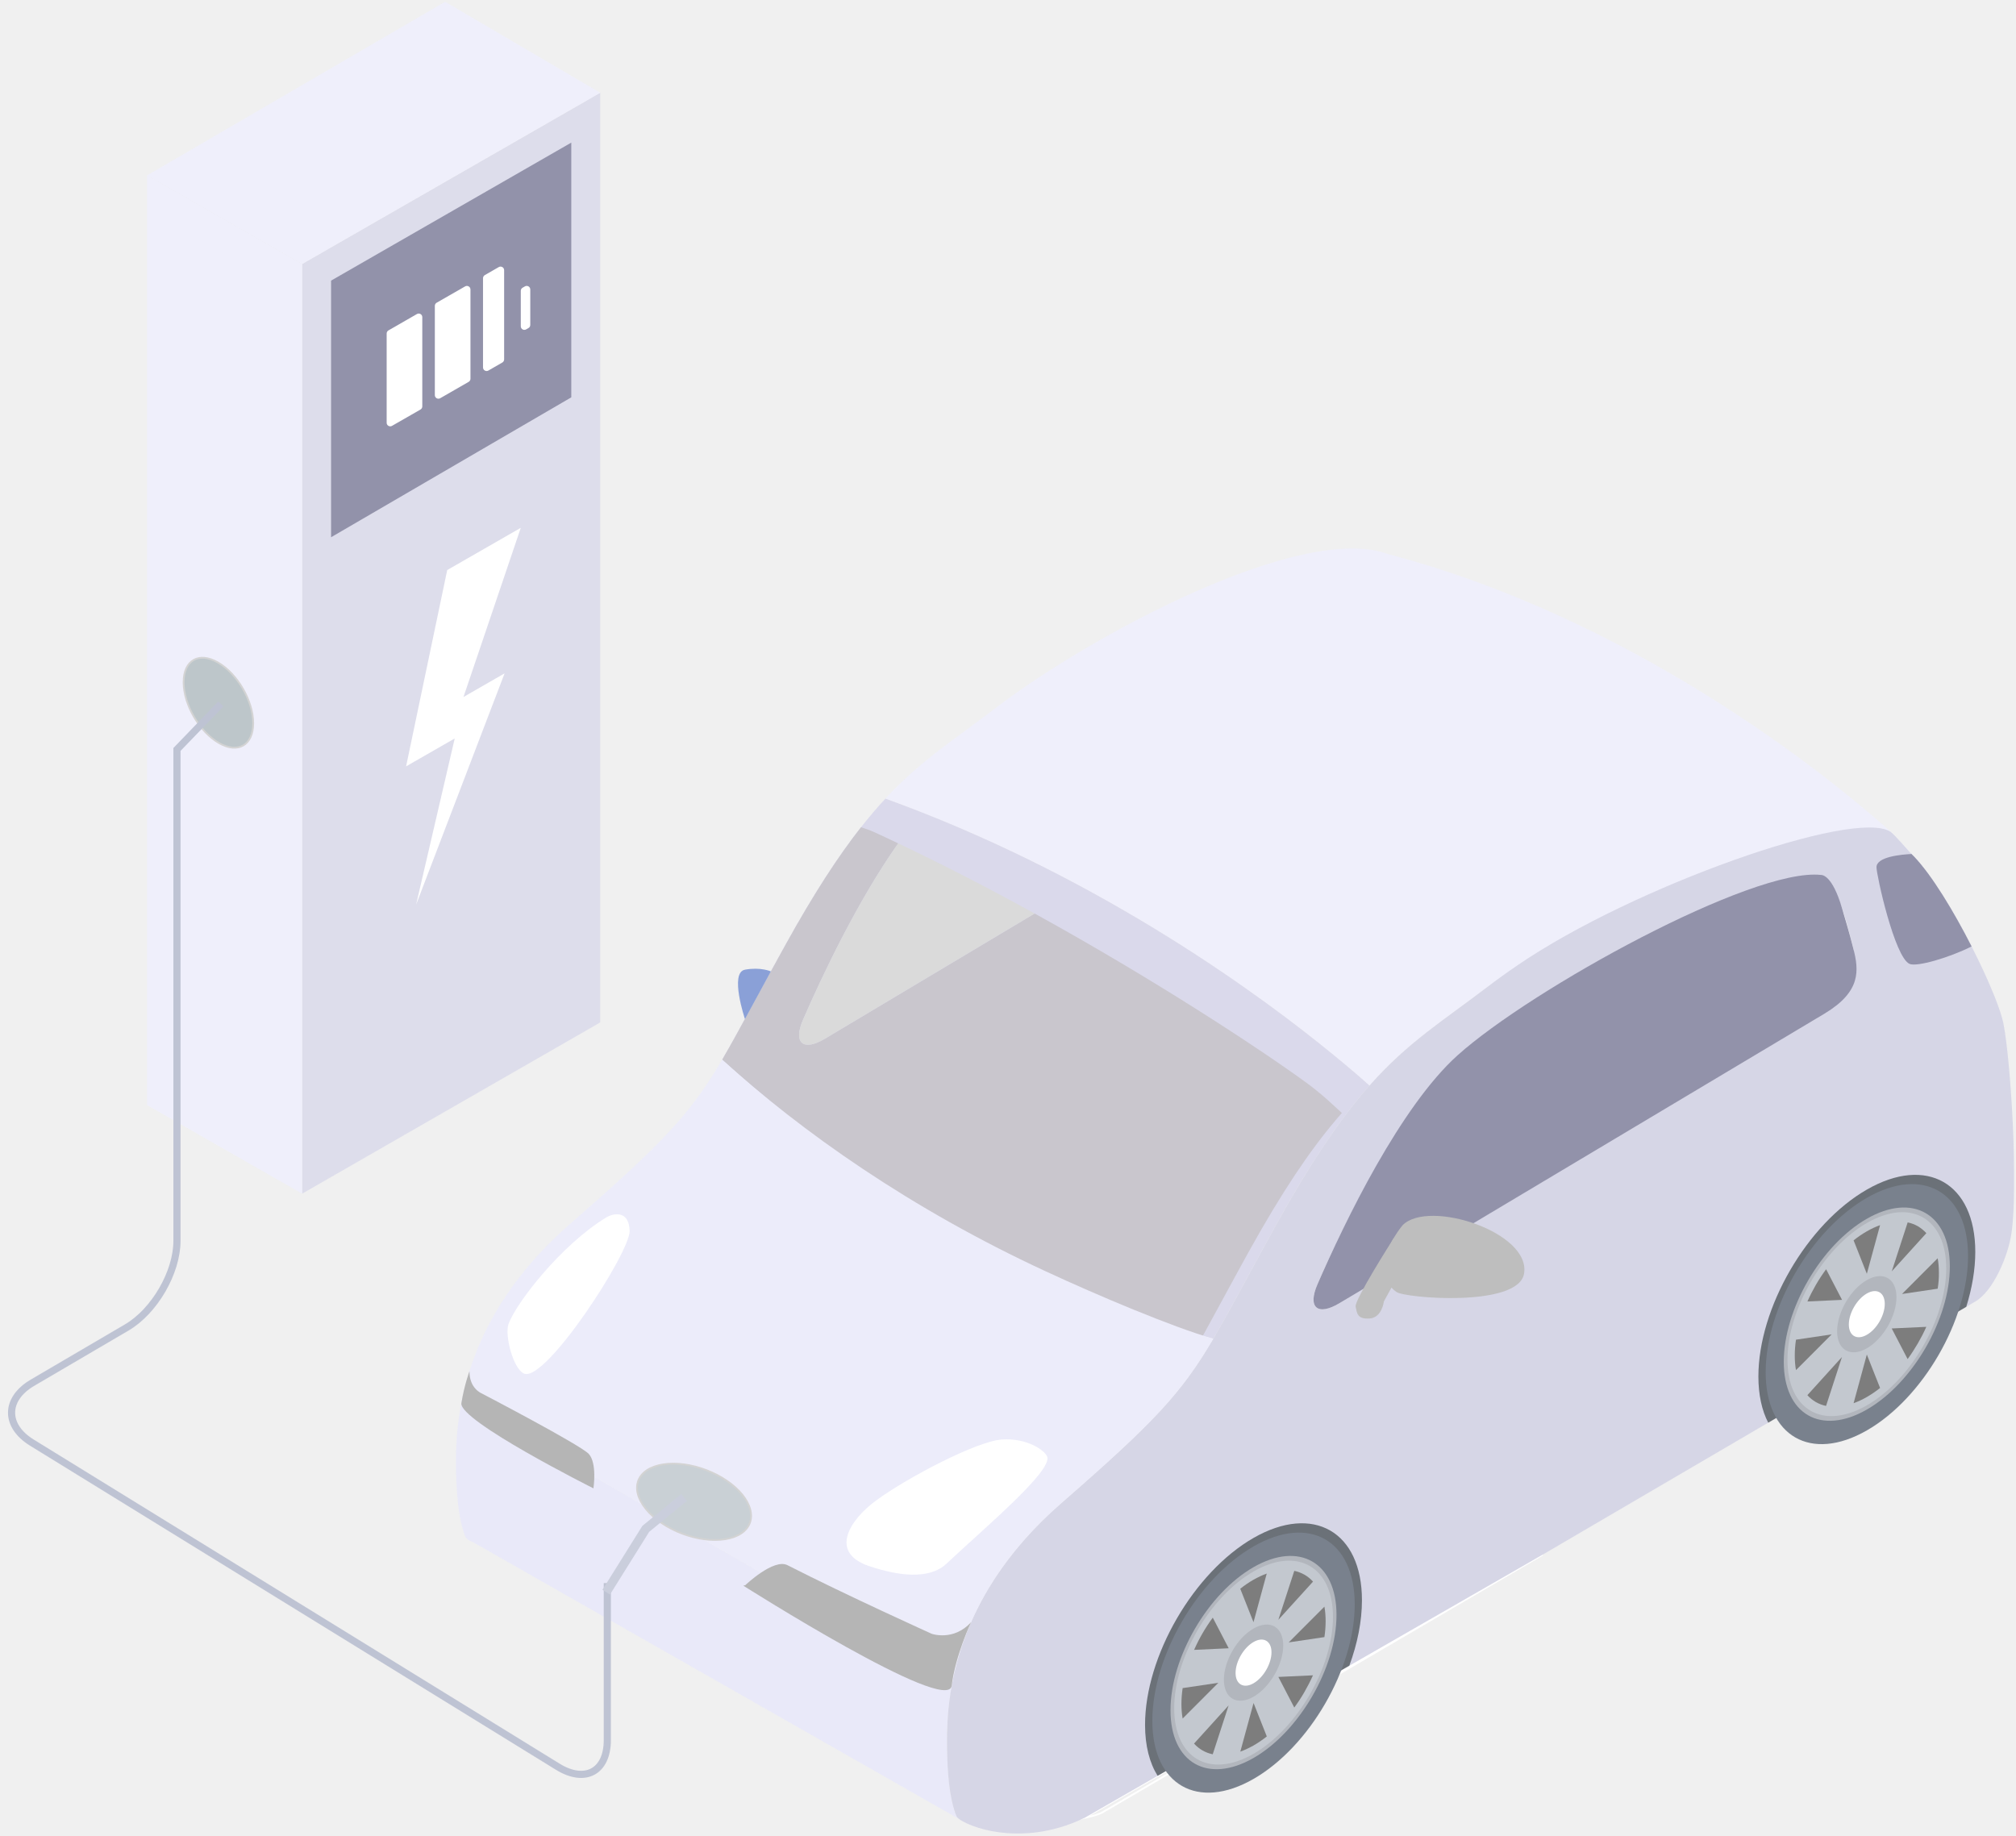
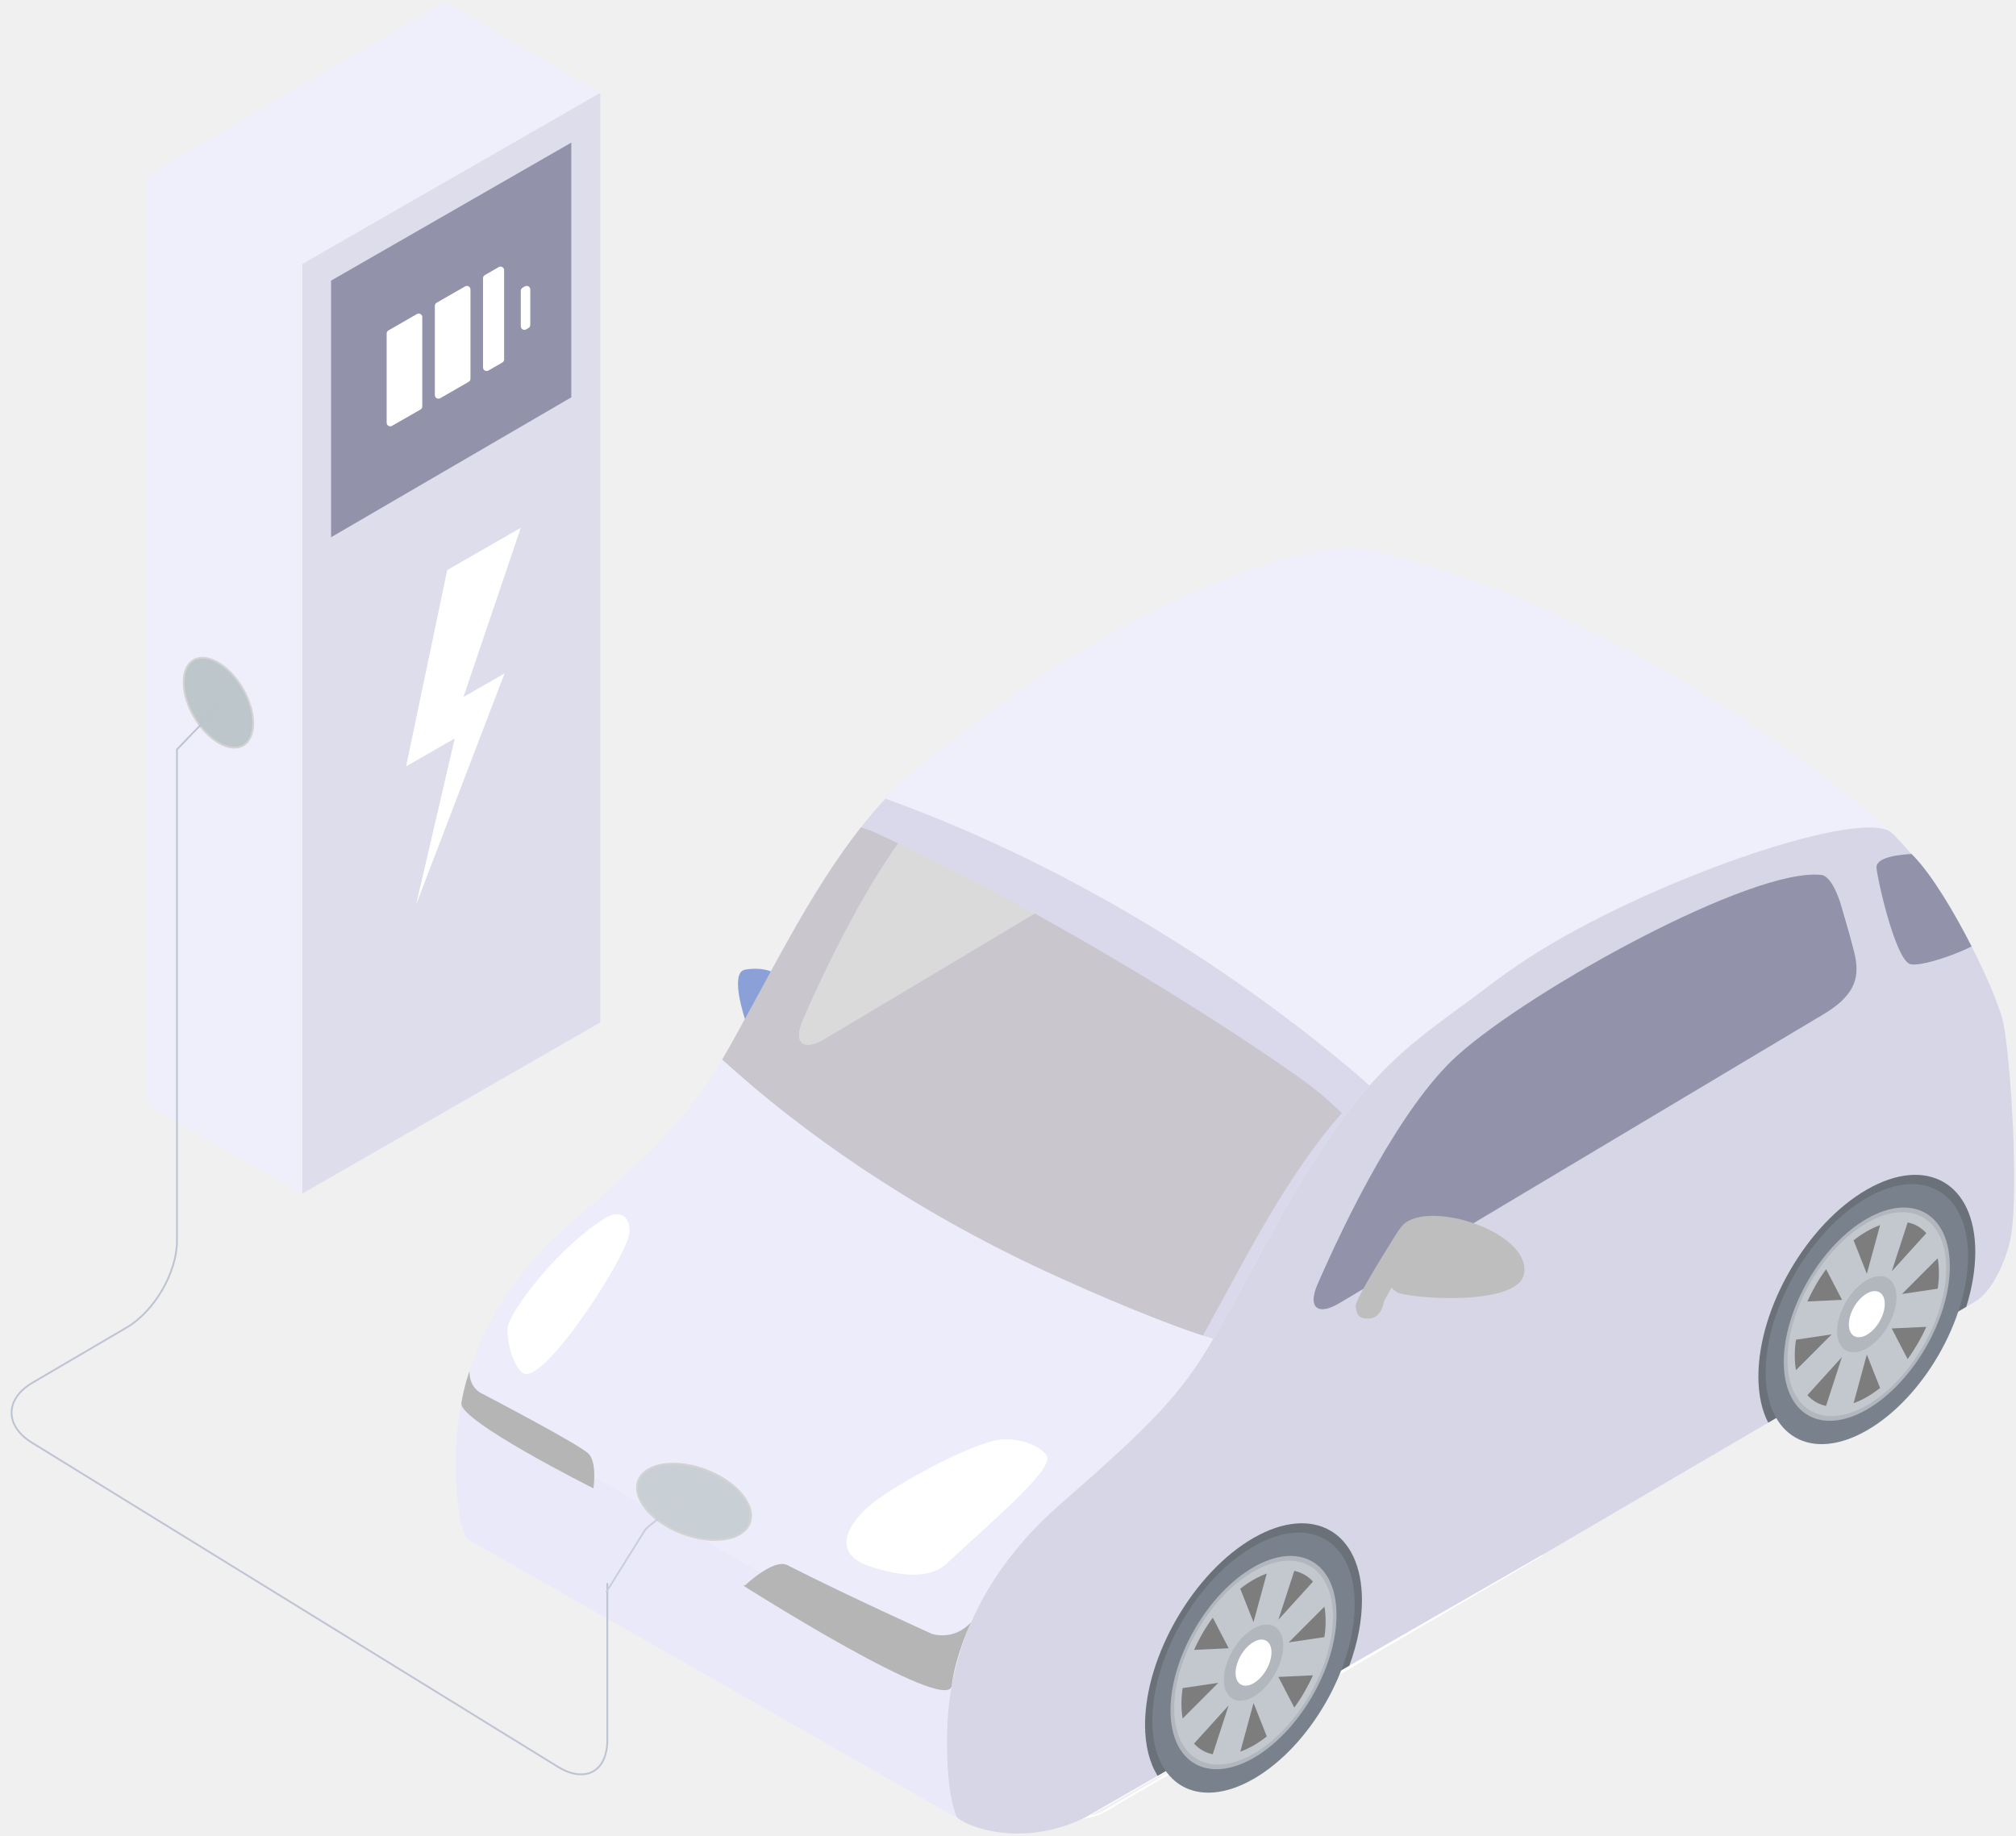
<svg xmlns="http://www.w3.org/2000/svg" width="1128" height="1027" viewBox="0 0 1128 1027" fill="none">
-   <g clip-path="url(#clip0_10784_63308)" filter="url(#filter0_f_10784_63308)">
+   <g clipPath="url(#clip0_10784_63308)" filter="url(#filter0_f_10784_63308)">
    <path d="M536.736 1017.95L477.609 984.262L299.42 882.754L264.76 863.013C263.238 862.498 262.041 861.821 261.264 861.048C260.779 860.597 260.488 860.179 260.261 859.664C257.575 852.707 256.345 843.755 255.73 835.607C255.407 831.324 255.277 827.266 255.18 823.852C254.986 814.674 254.986 800.697 258.352 783.887L532.82 941.559C529.746 957.758 529.746 971.219 529.94 980.172C530.005 984.004 530.199 988.674 530.587 993.505C531.202 1001.17 532.464 1009.41 535.021 1015.92C535.312 1016.69 535.895 1017.34 536.736 1017.95Z" fill="#E9E9F9" />
    <path d="M606.704 1017.27L863.082 869.969L616.898 1014.12C615.054 1015.21 611.462 1016.27 606.704 1017.27Z" stroke="white" stroke-miterlimit="10" />
    <path d="M1069.78 478.074C1067.19 475.53 1063.15 473.759 1061.14 472.052C1025.74 441.715 892.888 523.386 851.561 543.578C844.603 546.991 837.159 548.505 831.819 552.531C807.062 571.435 787.903 583.028 766.253 607.439C743.696 587.215 640.782 499.393 495.376 446.868C515.474 425.291 533.823 414.02 557.06 396.211C611.17 354.86 728.356 292.416 776.317 309.967C911.464 345.457 1019.3 430.766 1058.39 465.869C1058.42 465.901 1069.26 477.301 1069.78 478.074Z" fill="#EFEFFB" />
    <path d="M533.597 869.678C523.823 878.856 506.509 876.441 490.263 870.966C467.609 863.302 461.298 849.293 473.208 844.333C479.972 841.531 487.415 838.118 494.244 834.286C513.37 823.529 550.264 801.244 564.439 800.181C578.646 799.118 596.898 810.164 598.84 813.321C602.109 818.505 555.571 849.035 533.597 869.678Z" stroke="white" stroke-miterlimit="10" />
    <path d="M766.253 607.469C765.055 608.854 763.793 610.239 762.596 611.688L762.563 611.752C748.324 628.595 732.854 651.332 713.89 685.565C697.967 714.388 687.999 733.646 678.873 749.136C676.931 748.621 674.957 748.106 673.016 747.526C670.103 746.753 667.19 745.916 664.31 745.079L664.278 745.046C636.672 736.931 610.394 726.786 585.668 715.289C513.144 681.765 453.337 636.936 409.615 597.937L409.55 597.905C407.706 596.262 405.861 594.62 404.081 592.977C413.207 577.423 423.175 558.132 439.195 529.277C455.441 499.875 469.163 478.942 481.752 462.936C486.444 456.946 490.975 451.665 495.409 446.898C498.386 447.961 501.364 449.056 504.309 450.183C619.132 493.305 706.317 557.617 746.479 590.594C755.541 598.001 762.207 603.798 766.253 607.469Z" fill="#DAD9EB" />
    <path d="M750.816 622.801C749.618 624.186 748.356 625.57 747.159 627.02L747.126 627.084C732.887 643.927 717.417 666.663 698.453 700.896C687.838 720.122 679.876 735.065 673.016 747.496C670.103 746.723 667.19 745.886 664.31 745.049L664.278 745.016C636.672 736.901 610.394 726.756 585.668 715.26C513.144 681.735 453.337 636.906 409.615 597.907L409.55 597.875C407.706 596.232 405.861 594.59 404.081 592.947C413.207 577.393 423.175 558.102 439.195 529.247C455.441 499.845 469.163 478.912 481.752 462.906C484.147 463.744 486.574 464.452 488.872 465.515C493.435 467.608 497.998 469.734 502.561 471.923C480.295 503.419 460.554 544.738 449.292 570.63C443.628 583.737 449.421 588.568 461.654 581.193L578.905 511.181C646.834 548.634 705.087 587.022 731.042 605.926C740.492 612.85 746.77 619.194 750.816 622.801Z" fill="#C9C6CD" />
    <path d="M1005.48 575.461L749.553 729.172C737.288 736.547 731.495 731.716 737.191 718.609C752.595 683.217 784.181 618.26 818.551 592.722C866.868 556.847 979.394 490.087 1017.65 494.403C1018.13 494.403 1025.74 494.628 1030.69 508.057C1032.31 512.501 1034.77 521.615 1037 530.536C1040.17 543.031 1025.9 563.159 1005.48 575.461Z" stroke="white" stroke-miterlimit="10" />
    <path d="M1120.98 572.786C1119.65 565.895 1114.12 551.982 1106.64 536.621C1105.51 534.302 1104.35 531.951 1103.15 529.6C1093.28 510.181 1081.05 489.86 1070.92 479.265C1070.53 478.878 1070.17 478.524 1069.82 478.17C1069.82 478.17 1069.82 478.138 1069.78 478.106C1069.72 478.041 1069.62 477.945 1069.56 477.88C1066.81 475.078 1059.88 466.802 1057.74 465.417C1037.42 452.278 913.535 496.172 849.49 539.874C843.082 544.221 837.159 548.504 831.852 552.562C807.094 571.466 787.903 583.06 766.253 607.47C765.055 608.855 763.793 610.24 762.596 611.689L762.563 611.754C748.324 628.596 732.854 651.333 713.89 685.566C697.967 714.389 687.999 733.647 678.873 749.137C660.782 779.893 645.798 795.801 593.792 841.145C530.199 896.601 529.422 955.503 529.94 980.171C530.166 990.122 530.846 1005.29 535.021 1015.92C535.312 1016.69 535.895 1017.37 536.736 1017.95L536.865 1018.08C546.477 1024.48 575.28 1032.5 606.64 1017.3H606.704L647.708 993.729L754.99 932.09L863.049 870L867.58 867.359L989.361 796.091L1100.17 731.264L1105.22 728.301C1115.58 722.311 1123.7 702.151 1125.41 690.397C1129.36 664.343 1125.19 594.492 1120.98 572.786ZM1005.45 575.492L749.521 729.203C737.256 736.578 731.463 731.747 737.158 718.64C752.563 683.247 784.149 618.291 818.518 592.753C866.804 556.877 979.361 490.118 1017.61 494.433C1018.1 494.433 1025.7 494.626 1030.62 508.088C1032.24 512.5 1034.7 521.646 1036.97 530.566C1040.17 543.062 1025.87 563.157 1005.45 575.492Z" fill="#D6D6E6" />
    <path d="M762.045 895.474C762.045 907.228 759.521 919.756 754.99 932.058L647.708 993.697C643.242 986.547 640.685 976.951 640.685 965.196C640.685 926.744 667.902 879.822 701.365 860.596C734.828 841.402 762.045 857.054 762.045 895.474Z" fill="#6B7178" />
    <path d="M758 897.824C758 933.764 732.66 977.465 701.398 995.435C670.135 1013.4 644.763 998.849 644.763 962.909C644.763 926.968 670.103 883.267 701.398 865.329C732.66 847.327 758 861.884 758 897.824Z" fill="#79818D" />
    <path d="M701.398 983.715C675.766 998.433 654.925 986.453 654.925 957.018C654.925 927.583 675.766 891.675 701.365 876.958C726.964 862.24 747.806 874.221 747.806 903.655C747.838 933.09 726.997 968.998 701.398 983.715Z" fill="#B2B6BD" />
    <path d="M701.398 981.393C676.899 995.467 656.996 984.002 656.996 955.887C656.996 927.741 676.931 893.411 701.43 879.338C725.929 865.264 745.832 876.729 745.832 904.843C745.799 932.958 725.864 967.32 701.398 981.393Z" fill="#C3C8CF" />
    <path d="M701.398 949.448C692.239 954.697 684.796 950.414 684.796 939.915C684.796 929.385 692.239 916.535 701.398 911.286C710.556 906.036 718 910.32 718 920.818C718 931.317 710.556 944.166 701.398 949.448Z" fill="#B2B6BD" />
    <path d="M701.398 941.913C695.864 945.101 691.333 942.525 691.333 936.148C691.333 929.772 695.831 922.011 701.398 918.822C706.932 915.634 711.43 918.243 711.43 924.587C711.43 930.963 706.932 938.725 701.398 941.913Z" fill="white" />
    <path d="M708.776 880.531L701.365 907.744L693.954 889.033C696.349 887.101 698.841 885.426 701.365 883.977C703.922 882.56 706.381 881.369 708.776 880.531Z" fill="#7D7D7D" />
    <path d="M678.582 905.199L687.482 922.332L668.129 923.234C669.488 920.142 671.074 917.018 672.854 913.927C674.634 910.867 676.543 907.937 678.582 905.199Z" fill="#7D7D7D" />
    <path d="M661.721 944.619L681.689 941.656L661.721 961.655C661.268 959.175 661.041 956.438 661.041 953.54C661.041 950.609 661.268 947.646 661.721 944.619Z" fill="#7D7D7D" />
    <path d="M668.096 975.664L687.449 954.312L678.55 981.654C676.511 981.235 674.601 980.527 672.821 979.496C671.074 978.498 669.488 977.21 668.096 975.664Z" fill="#7D7D7D" />
    <path d="M693.987 980.17L701.398 952.957L708.809 971.668C706.414 973.568 703.922 975.275 701.398 976.724C698.841 978.141 696.381 979.3 693.987 980.17Z" fill="#7D7D7D" />
    <path d="M724.181 955.503L715.281 938.37L734.634 937.469C733.243 940.593 731.657 943.684 729.877 946.776C728.129 949.835 726.22 952.734 724.181 955.503Z" fill="#7D7D7D" />
    <path d="M741.042 916.083L721.074 919.046L741.042 899.047C741.495 901.559 741.722 904.264 741.722 907.162C741.722 910.061 741.495 913.056 741.042 916.083Z" fill="#7D7D7D" />
    <path d="M734.667 885.038L715.281 906.389L724.181 879.016C726.22 879.434 728.129 880.175 729.909 881.173C731.689 882.204 733.275 883.492 734.667 885.038Z" fill="#7D7D7D" />
    <path d="M1105.22 700.511C1105.22 710.398 1103.41 720.864 1100.17 731.266L989.361 796.094C985.834 789.299 983.86 780.603 983.86 770.266C983.86 731.814 1011.08 684.892 1044.54 665.666C1078 646.408 1105.22 662.027 1105.22 700.511Z" fill="#6B7178" />
    <path d="M1101.17 702.829C1101.17 738.769 1075.83 782.47 1044.57 800.408C1013.28 818.378 987.937 803.822 987.937 767.882C987.937 731.942 1013.28 688.241 1044.57 670.27C1075.83 652.333 1101.17 666.921 1101.17 702.829Z" fill="#79818D" />
    <path d="M1044.54 788.75C1018.91 803.468 998.067 791.488 998.067 762.053C998.067 732.618 1018.91 696.71 1044.54 681.993C1070.14 667.276 1090.98 679.256 1090.98 708.69C1091.01 738.125 1070.17 774.033 1044.54 788.75Z" fill="#B2B6BD" />
    <path d="M1044.54 786.399C1020.04 800.472 1000.14 789.008 1000.14 760.893C1000.14 732.747 1020.07 698.417 1044.57 684.343C1069.07 670.27 1088.97 681.703 1088.97 709.849C1088.94 737.996 1069.04 772.358 1044.54 786.399Z" fill="#C3C8CF" />
    <path d="M1044.54 754.487C1035.38 759.736 1027.91 755.453 1027.91 744.954C1027.91 734.424 1035.35 721.574 1044.51 716.325C1053.67 711.075 1061.11 715.359 1061.11 725.857C1061.17 736.356 1053.7 749.205 1044.54 754.487Z" fill="#B2B6BD" />
    <path d="M1044.54 746.919C1039.01 750.107 1034.47 747.531 1034.47 741.154C1034.47 734.778 1038.97 727.016 1044.51 723.828C1050.04 720.64 1054.57 723.216 1054.57 729.593C1054.6 735.969 1050.11 743.763 1044.54 746.919Z" fill="white" />
    <path d="M1051.95 685.57L1044.54 712.783L1037.13 694.072C1039.52 692.172 1042.02 690.465 1044.54 689.016C1047.06 687.567 1049.56 686.408 1051.95 685.57Z" fill="#7D7D7D" />
    <path d="M1021.76 710.238L1030.66 727.371L1011.3 728.273C1012.66 725.149 1014.25 722.057 1016.03 718.966C1017.81 715.906 1019.72 712.976 1021.76 710.238Z" fill="#7D7D7D" />
    <path d="M1004.9 749.654L1024.86 746.691L1004.9 766.69C1004.44 764.211 1004.22 761.473 1004.22 758.575C1004.22 755.644 1004.44 752.681 1004.9 749.654Z" fill="#7D7D7D" />
    <path d="M1011.27 780.699L1030.62 759.348L1021.72 786.721C1019.69 786.303 1017.78 785.562 1016 784.564C1014.25 783.533 1012.63 782.245 1011.27 780.699Z" fill="#7D7D7D" />
    <path d="M1037.13 785.178L1044.54 757.965L1051.95 776.676C1049.56 778.576 1047.06 780.282 1044.54 781.732C1042.02 783.181 1039.56 784.34 1037.13 785.178Z" fill="#7D7D7D" />
    <path d="M1067.36 760.507L1058.46 743.374L1077.81 742.473C1076.45 745.596 1074.83 748.688 1073.05 751.78C1071.27 754.839 1069.36 757.77 1067.36 760.507Z" fill="#7D7D7D" />
    <path d="M1084.18 721.122L1064.22 724.085L1084.18 704.086C1084.64 706.598 1084.86 709.303 1084.86 712.201C1084.9 715.1 1084.67 718.063 1084.18 721.122Z" fill="#7D7D7D" />
    <path d="M1077.84 690.046L1058.49 711.397L1067.39 684.023C1069.43 684.442 1071.34 685.183 1073.12 686.181C1074.86 687.244 1076.45 688.532 1077.84 690.046Z" fill="#7D7D7D" />
    <path d="M1020.95 567.15L749.521 729.202C737.256 736.577 731.463 731.746 737.158 718.639C752.563 683.246 783.728 619.063 815.573 590.498C856.836 553.463 980.656 485.286 1018.91 489.602C1019.39 489.602 1025.12 489.409 1030.62 508.087C1031.95 512.628 1034.7 521.645 1036.93 530.566C1040.17 543.029 1041.37 554.816 1020.95 567.15Z" fill="#9292AA" />
    <path d="M578.905 511.179L461.654 581.191C449.421 588.566 443.628 583.735 449.292 570.628C460.554 544.736 480.295 503.418 502.561 471.922C528.581 484.256 554.374 497.653 578.905 511.179Z" fill="#DADADA" />
    <path d="M784.829 685.566C784.829 685.566 763.825 710.17 781.269 722.923C786.123 726.465 849.392 731.682 852.726 712.778C856.836 689.527 799.392 670.88 784.829 685.566Z" fill="#BEBEBE" />
    <path d="M678.873 749.139C660.782 779.894 645.798 795.803 593.792 841.147C553.306 876.475 538.257 913.188 532.82 941.56L258.352 783.888C264.048 755.709 279.226 719.576 319.032 684.827C370.974 639.516 385.99 623.639 404.081 592.98C448.224 633.075 509.551 676.454 585.151 711.428C614.245 724.922 655.669 742.441 678.873 749.139Z" fill="#ECECFA" />
    <path d="M529.552 875.025C519.746 884.171 502.432 881.788 486.218 876.313C463.564 868.649 475.668 850.26 490.198 839.632C507.901 826.686 546.218 806.623 560.393 805.528C574.6 804.465 584.698 811.647 585.927 815.125C588.808 823.176 551.526 854.382 529.552 875.025Z" fill="white" />
    <path d="M284.566 740.766C288.935 728.882 314.275 696.324 339.323 681.188C342.624 679.191 351.912 676.615 352.301 688.691C352.689 700.768 305.084 773.84 293.206 768.623C287.09 765.95 282.235 747.046 284.566 740.766Z" fill="white" />
    <path d="M779.295 693.683C779.295 693.683 757.709 727.562 758.518 731.169C759.327 734.776 759.262 738.222 766.253 737.803C773.275 737.384 774.311 728.271 774.311 728.271L781.172 715.743L779.715 692.91" fill="#BEBEBE" />
    <path d="M416.832 570.243C416.832 570.243 408.029 544.222 416.832 542.611C425.635 541.001 431.331 543.578 431.331 543.578L416.832 570.243Z" fill="#8AA0D7" />
    <path d="M1103.15 529.603C1090.69 535.883 1072.44 541.197 1068.42 539.361C1060.07 535.625 1049.94 489.734 1049.94 485.29C1049.94 479.461 1063.5 478.173 1069.56 477.883C1069.62 477.947 1069.72 478.044 1069.78 478.108C1069.82 478.14 1069.82 478.173 1069.82 478.173C1070.17 478.527 1070.53 478.881 1070.92 479.268C1081.04 489.863 1093.28 510.184 1103.15 529.603Z" fill="#9292AA" />
    <path d="M416.994 887.038C416.994 887.038 432.884 871.902 440.586 875.831C473.661 892.706 521.364 914.251 521.364 914.251C521.364 914.251 533.532 918.534 543.338 907.745C543.338 907.745 534.503 926.488 532.496 943.267C530.49 960.045 415.894 887.296 415.894 887.296" fill="#B5B5B5" />
    <path d="M332.042 832.838C332.042 832.838 334.21 818.603 329.356 813.515C324.501 808.394 269.484 779.7 269.484 779.7C269.484 779.7 262.559 776.963 262.688 767.27C262.688 767.27 259.743 775.224 258.158 785.143C256.539 794.997 332.042 832.838 332.042 832.838Z" fill="#B5B5B5" />
    <path d="M371.02 819.451C378.454 818.277 387.15 819.577 395.193 822.649C403.236 825.722 410.574 830.548 415.311 836.373C420.034 842.217 421.222 847.875 419.513 852.307C417.804 856.738 413.124 860.137 405.687 861.296H405.686C398.236 862.471 389.539 861.17 381.501 858.098C373.462 855.025 366.132 850.199 361.394 844.374C356.655 838.546 355.46 832.896 357.169 828.465C358.878 824.033 363.566 820.627 371.019 819.451H371.02Z" fill="#C9D0D5" stroke="#D3D3D3" />
    <path d="M335.828 572.143L169.063 667.951V147.722L335.828 51.914V572.143Z" fill="#DDDDEB" />
    <path d="M319.647 79.805V222.341L185.244 300.63V157.031L319.647 79.805Z" fill="#9292AA" />
    <path d="M169.063 147.723L82.299 98.16L249.064 1L335.828 51.915L169.063 147.723Z" fill="#EFEFFB" />
    <path d="M169.063 667.952L82.299 618.389V98.16L169.063 147.723V667.952Z" fill="#EFEFFB" />
    <path d="M232.818 506.222L254.436 413.216L227.219 428.835L250.229 318.986L291.394 295.348L259.323 390.028L282.333 376.792L232.818 506.222Z" fill="white" />
    <path d="M236.28 227.428C236.28 228.144 235.897 228.806 235.275 229.163L219.34 238.301C218.007 239.066 216.345 238.103 216.345 236.566V186.622C216.345 185.906 216.727 185.245 217.348 184.888L233.283 175.724C234.617 174.957 236.28 175.919 236.28 177.457V227.428Z" fill="white" />
    <path d="M263.239 211.94C263.239 212.656 262.856 213.317 262.236 213.674L246.3 222.838C244.967 223.605 243.303 222.643 243.303 221.105V171.134C243.303 170.417 243.687 169.756 244.308 169.399L260.244 160.261C261.577 159.496 263.239 160.458 263.239 161.995V211.94Z" fill="white" />
    <path d="M282.074 201.12C282.074 201.836 281.691 202.497 281.071 202.854L273.259 207.348C271.925 208.115 270.261 207.152 270.261 205.614V155.675C270.261 154.959 270.644 154.298 271.264 153.941L279.076 149.447C280.41 148.68 282.074 149.642 282.074 151.18V201.12Z" fill="white" />
    <path d="M296.702 181.83C296.702 182.545 296.32 183.206 295.7 183.563L294.393 184.317C293.06 185.085 291.394 184.123 291.394 182.584V162.732C291.394 162.014 291.779 161.35 292.403 160.995L293.711 160.249C295.044 159.488 296.702 160.451 296.702 161.986V181.83Z" fill="white" />
    <path d="M108.329 369.317C111.732 367.364 116.525 367.602 121.953 370.722C127.377 373.84 132.311 379.202 135.891 385.373C139.471 391.545 141.669 398.479 141.669 404.715C141.669 410.953 139.477 415.198 136.075 417.15C132.671 419.104 127.878 418.866 122.451 415.746C117.027 412.628 112.092 407.266 108.512 401.095C104.932 394.923 102.734 387.988 102.734 381.753C102.734 375.515 104.926 371.27 108.329 369.317Z" fill="#BDC6CA" stroke="#D3D3D3" />
-     <path d="M123.579 393.898L99.015 419.375V694.376C99.015 712.021 86.438 733.694 70.946 742.804L18.215 773.715C2.724 782.793 2.527 797.817 17.822 807.247L312.101 988.621C327.396 998.051 339.809 991.37 339.809 973.725V885.851" stroke="#BEC3D3" stroke-width="4" stroke-miterlimit="10" />
-     <path d="M382.722 837.992L361.33 855.511L339.194 890.936" stroke="#CACEDC" stroke-width="5" stroke-miterlimit="10" />
+     <path d="M123.579 393.898L99.015 419.375V694.376C99.015 712.021 86.438 733.694 70.946 742.804L18.215 773.715C2.724 782.793 2.527 797.817 17.822 807.247L312.101 988.621C327.396 998.051 339.809 991.37 339.809 973.725V885.851" stroke="#BEC3D3" strokeWidth="4" stroke-miterlimit="10" />
+     <path d="M382.722 837.992L361.33 855.511L339.194 890.936" stroke="#CACEDC" strokeWidth="5" stroke-miterlimit="10" />
  </g>
  <defs>
    <filter id="filter0_f_10784_63308" x="-0.5" y="0.5" width="1128" height="1026" filterUnits="userSpaceOnUse" color-interpolation-filters="sRGB">
      <feFlood flood-opacity="0" result="BackgroundImageFix" />
      <feBlend mode="normal" in="SourceGraphic" in2="BackgroundImageFix" result="shape" />
      <feGaussianBlur stdDeviation="0.25" result="effect1_foregroundBlur_10784_63308" />
    </filter>
    <clipPath id="clip0_10784_63308">
      <rect width="1127" height="1025" fill="white" transform="translate(0 1)" />
    </clipPath>
  </defs>
</svg>
